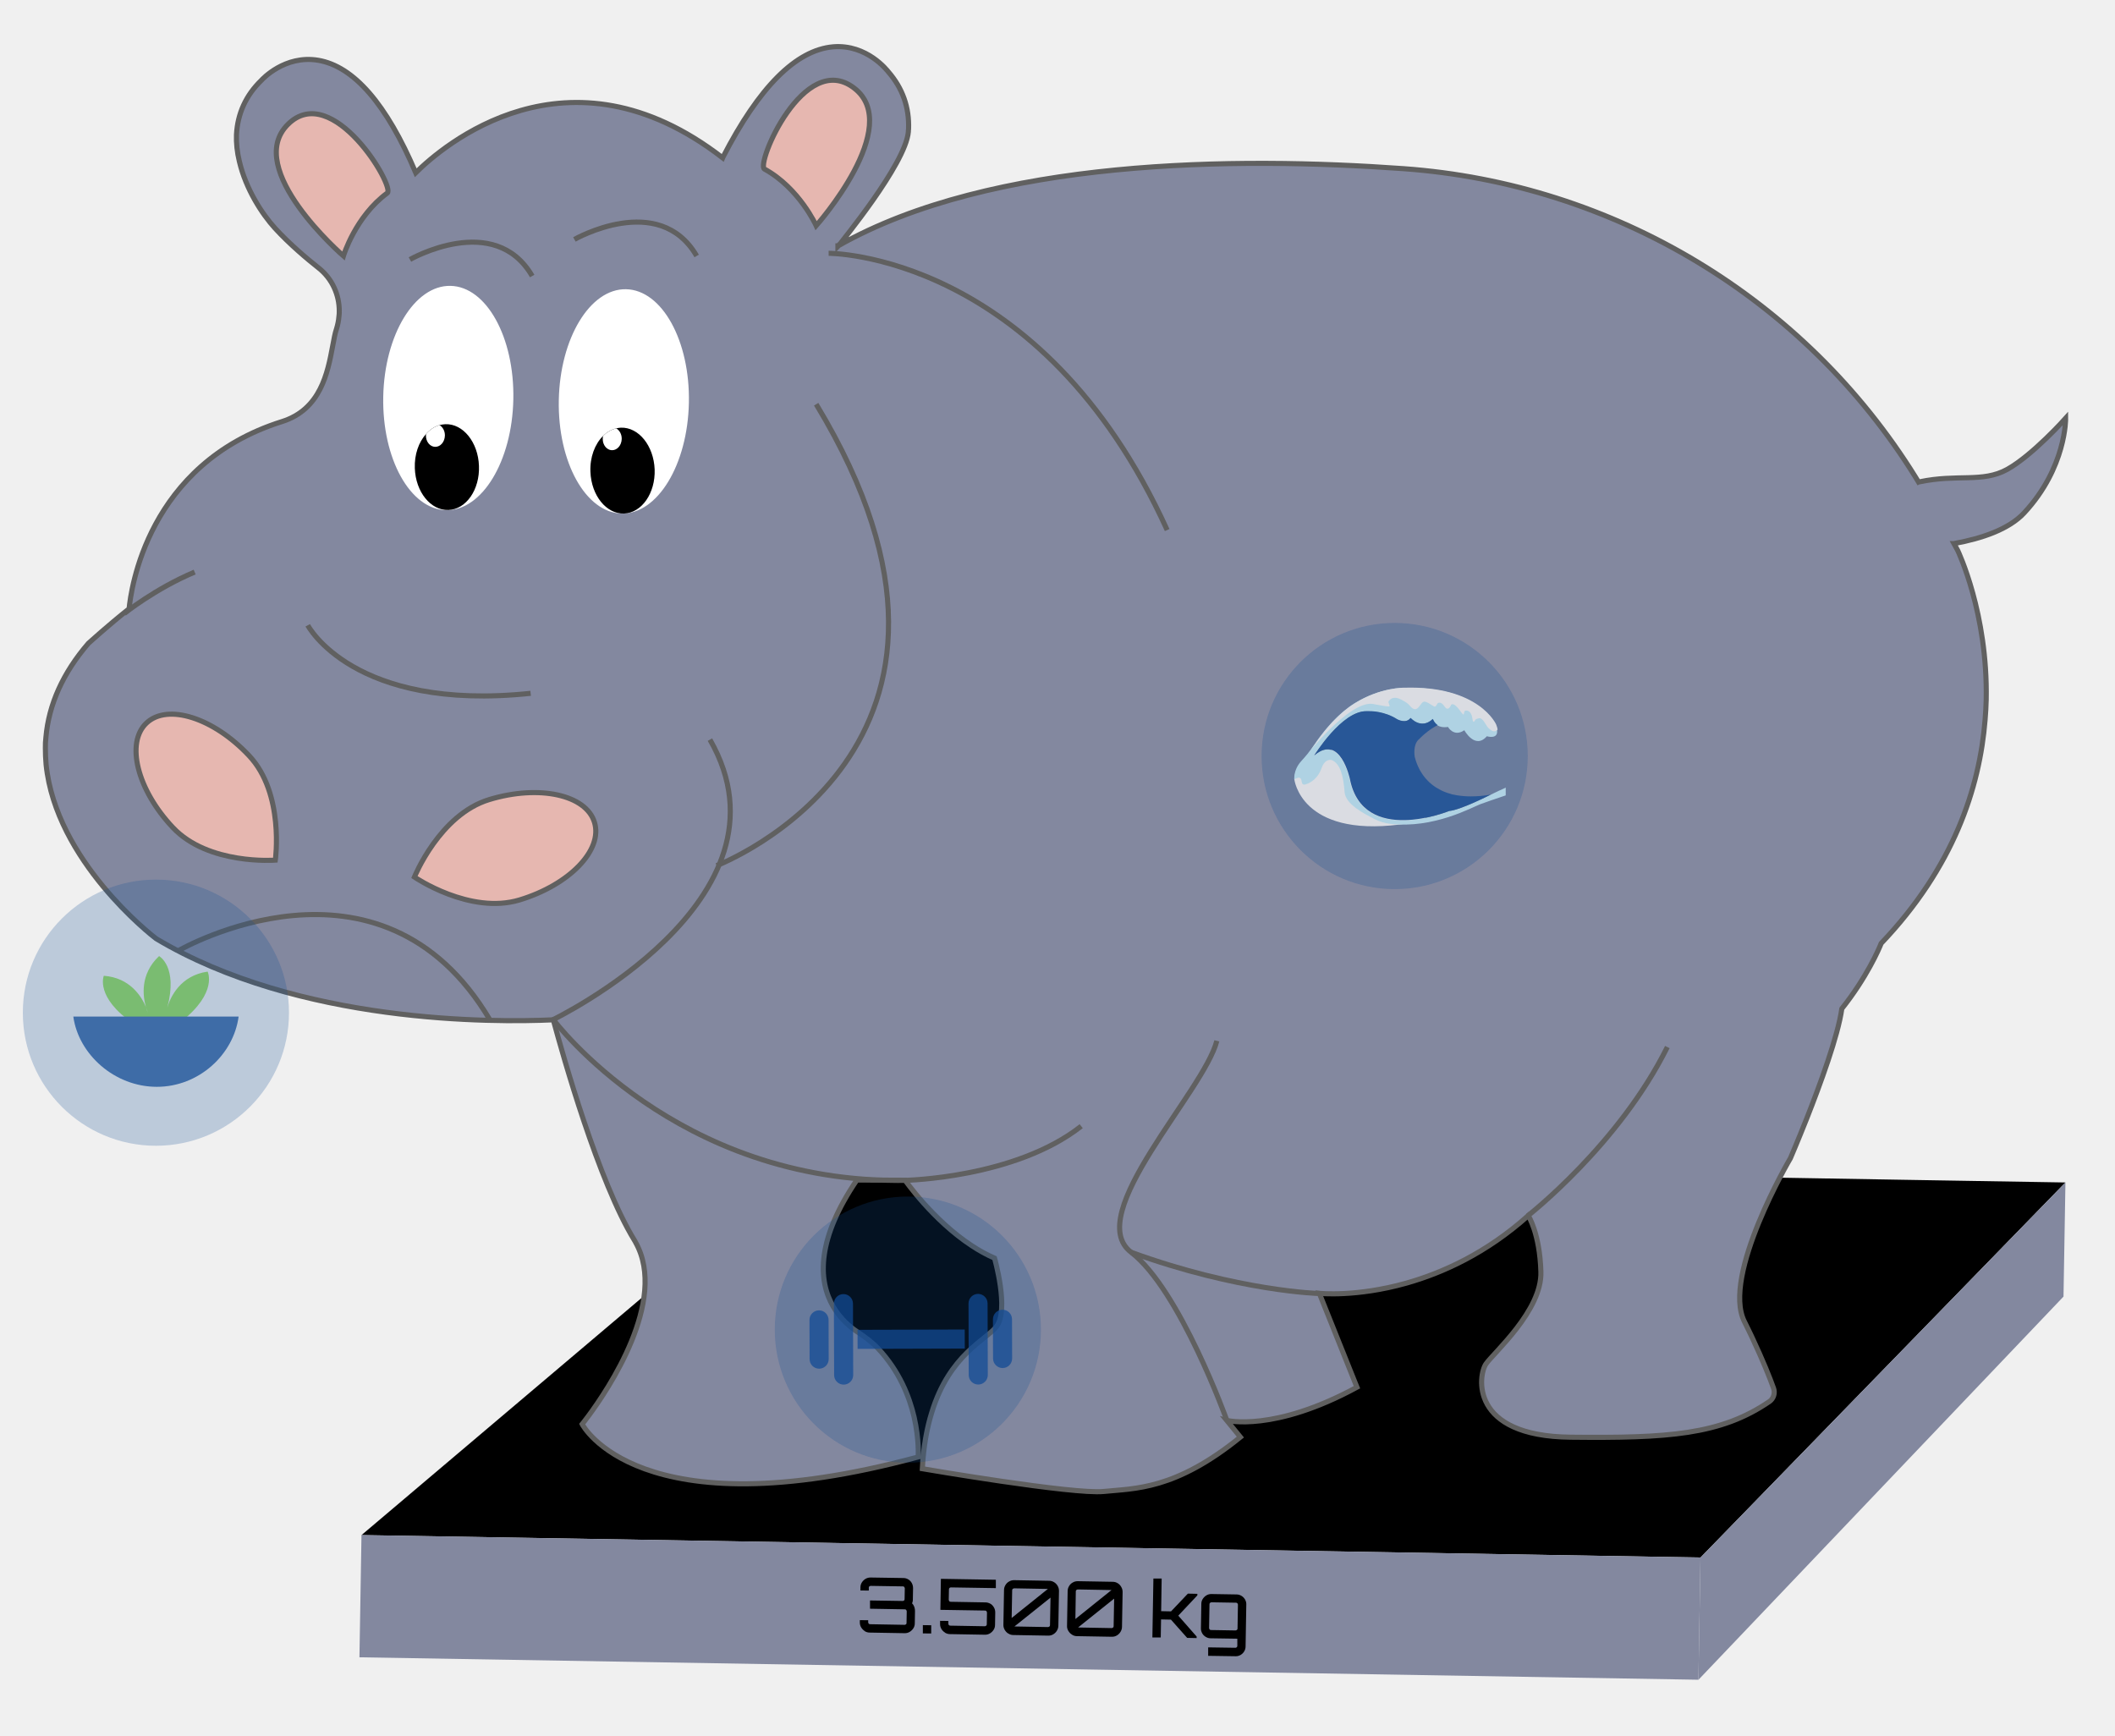
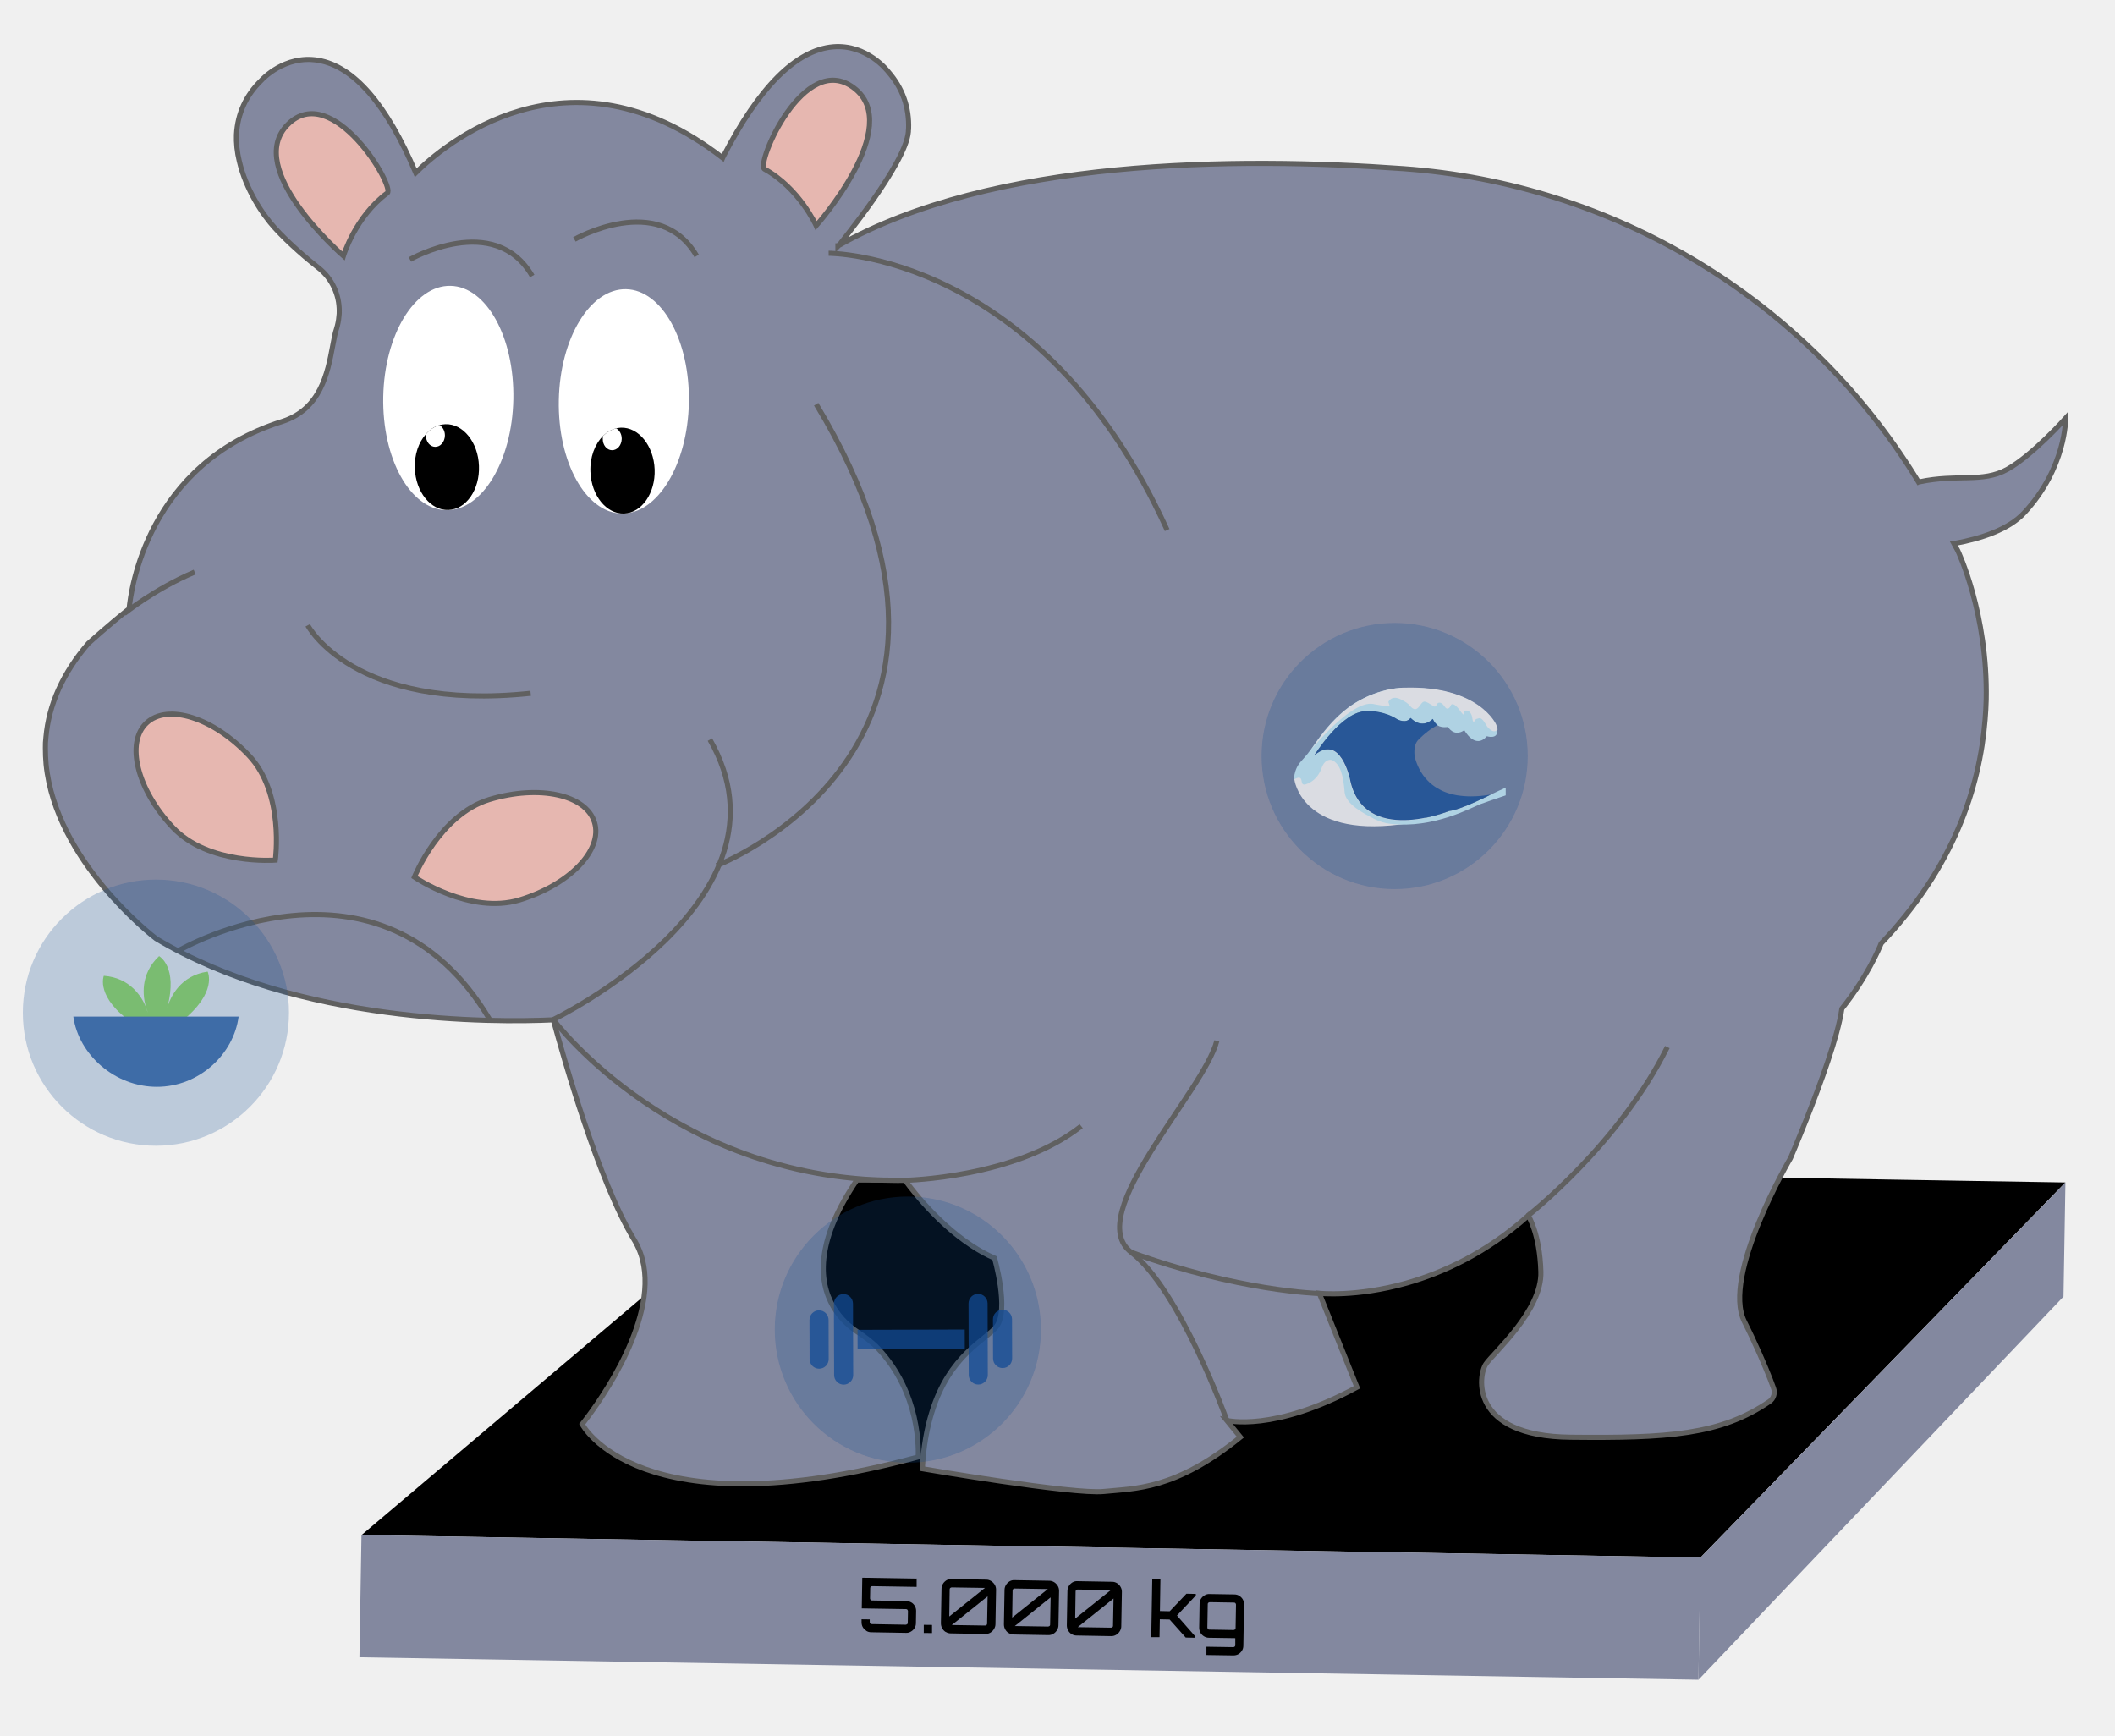
<svg xmlns="http://www.w3.org/2000/svg" version="1.1" viewBox="0 0 207.41 170.23">
  <defs>
    <style>
      .st0 {
        fill: #bae5f4;
      }

      .st1 {
        fill: #f0f1f2;
      }

      .st2 {
        isolation: isolate;
        opacity: .29;
      }

      .st2, .st3 {
        fill: #114b95;
      }

      .st4 {
        fill: #5daf51;
      }

      .st5 {
        fill: #fff;
      }

      .st6 {
        fill: #e6b7b0;
      }

      .st6, .st7 {
        stroke: #606060;
        stroke-miterlimit: 10;
        stroke-width: .5px;
      }

      .st7 {
        fill: none;
      }

      .st8 {
        opacity: .8;
      }

      .st9 {
        fill: #83889f;
      }
    </style>
  </defs>
  <g id="weight">
    <g id="Weight">
      <g>
        <path d="M202.55,115.96l-35.79,36.78-131.31-2.2,27.72-23.47c-.6,4.82-4.07,9.91-5.48,11.81-.37.5-.6.78-.6.78,0,0,5.46,10.64,32.95,3.22,0,0,.12-1.67-.4-3.93-.47-2.02-1.46-4.51-3.53-6.71-.6-.64-1.32-1.16-2.06-1.65-1.31-.87-3.86-3.16-3.21-7.58.29-1.99,1.22-4.39,3.19-7.29l4.73.02s2.72,3.92,6.54,6.42c.71.47,1.45.88,2.23,1.22,0,0,1.45,5.04.2,6.7-.99,1.31-4.62,2.73-6.36,8.45-.47,1.51-.81,3.32-.92,5.5,0,0,14.79,2.54,17.8,2.23,3.02-.31,6.97-.12,13.39-5.33l-1.34-1.64s4.6,1.19,12.77-3.25c0,0-.1-.24-.26-.65-.79-1.97-3.16-7.87-3.43-8.56,0,0,3.61.39,8.54-1,3.57-1.01,7.84-2.94,11.95-6.62,0,0,1.13,1.72,1.24,5.52.11,3.8-4.64,7.94-5.39,9.03-.75,1.1-1.65,7.08,8.31,7.18,9.49.1,14.71-.22,19.49-3.5.42-.29.58-.84.4-1.32-.34-.95-1.02-2.67-2.11-4.99-.23-.48-.47-.99-.74-1.52-1.7-3.37,1.66-10.65,3.46-14.12l11.71.2,16.31.27Z" />
        <rect class="st9" x="95.01" y="91.97" width="11.99" height="131.33" transform="translate(-58.3 255.98) rotate(-89.04)" />
        <polygon class="st9" points="166.76 152.74 166.56 164.73 202.36 127.15 202.55 115.96 166.76 152.74" />
      </g>
    </g>
    <g>
-       <path d="M84.8,159.95c-.14-.09-.26-.21-.35-.36-.09-.15-.13-.31-.13-.49v-.22s.82.01.82.01v.2s.01.09.05.13c.03.04.08.06.13.06l3.4.06s.09-.02.13-.05c.04-.04.05-.08.05-.13l.02-1.15s-.02-.09-.05-.13c-.03-.04-.08-.06-.13-.06l-3.42-.06v-.81s3.2.05,3.2.05c.05,0,.1-.02.14-.05.04-.04.05-.08.05-.13l.02-1.06s-.02-.09-.05-.13c-.03-.04-.08-.06-.13-.06l-3.17-.05s-.09.02-.13.05c-.04.04-.05.08-.05.13v.28s-.82-.01-.82-.01v-.3c0-.18.05-.35.14-.49.09-.14.21-.26.36-.35.15-.09.32-.13.5-.13l3.21.05c.18,0,.35.05.49.14.15.09.26.21.34.36.08.15.12.31.12.5l-.02,1.11c0,.06,0,.13-.02.19-.01.06-.03.12-.06.18.11.11.18.23.23.37s.06.27.06.4l-.02,1.2c0,.18-.05.34-.14.48-.09.14-.21.26-.36.35-.15.09-.31.13-.48.13l-3.44-.06c-.18,0-.35-.05-.49-.14Z" />
-       <path d="M90.5,160.18v-.81s.82.01.82.01v.81s-.82-.01-.82-.01Z" />
-       <path d="M92.66,160.09c-.15-.09-.26-.21-.35-.36-.08-.15-.13-.31-.12-.49v-.29s.81.01.81.01v.27s.01.09.05.13c.04.04.08.06.13.06l3.4.06s.09-.02.13-.05c.04-.04.06-.08.06-.13l.02-1.17s-.02-.09-.05-.13c-.04-.04-.08-.06-.13-.06l-4.39-.07.05-3.04,5.39.09v.82s-4.41-.07-4.41-.07c-.05,0-.09.02-.13.05-.04.04-.06.08-.06.13l-.02,1.04s.02.09.05.13c.04.04.08.06.13.06l3.42.06c.17,0,.33.05.48.13s.26.21.35.36c.09.15.13.32.13.5l-.02,1.22c0,.18-.05.34-.14.48-.09.14-.21.26-.36.35-.15.09-.31.13-.48.13l-3.44-.06c-.18,0-.34-.05-.49-.14Z" />
-       <path d="M98.87,160.19c-.15-.09-.26-.22-.35-.37-.08-.15-.13-.32-.12-.49l.06-3.4c0-.18.05-.34.14-.49.09-.15.21-.27.36-.35.15-.09.31-.13.49-.13l3.44.06c.17,0,.33.05.48.14.15.09.26.21.35.36.09.15.13.32.13.5l-.06,3.4c0,.17-.05.34-.14.49-.09.15-.21.27-.36.36-.15.09-.31.13-.48.13l-3.44-.06c-.18,0-.34-.05-.49-.15ZM99.22,158.66l3.54-2.84-3.31-.06s-.09.02-.13.05c-.04.04-.06.08-.06.13l-.05,2.71ZM99.47,159.5l3.31.06s.09-.02.13-.05c.04-.03.06-.08.06-.13l.05-2.71-3.55,2.84Z" />
-       <path d="M105.11,160.29c-.15-.09-.26-.22-.35-.37-.09-.15-.13-.32-.12-.49l.06-3.4c0-.18.05-.34.14-.49.09-.15.21-.27.36-.35.15-.09.31-.13.49-.13l3.44.06c.17,0,.33.05.48.14.15.09.26.21.35.37.09.15.13.32.13.5l-.06,3.4c0,.17-.05.34-.14.49-.09.15-.21.27-.36.36-.15.09-.31.13-.48.13l-3.44-.06c-.18,0-.34-.05-.49-.15ZM105.46,158.77l3.54-2.84-3.31-.06s-.09.02-.13.05c-.04.04-.06.08-.06.13l-.04,2.71ZM105.71,159.6l3.31.06s.09-.02.13-.05c.04-.03.06-.08.06-.13l.05-2.71-3.55,2.84Z" />
-       <path d="M113.01,160.56l.1-5.76h.81s-.05,3.2-.05,3.2l.97.02,1.65-1.74.93.02v.15s-1.87,1.99-1.87,1.99l1.8,2.05v.15s-.93-.02-.93-.02l-1.59-1.79-.97-.02-.03,1.77h-.81Z" />
-       <path d="M118.48,162.37v-.82s2.67.04,2.67.04c.05,0,.09-.02.13-.05.04-.04.06-.08.06-.13v-.71s-2.62-.04-2.62-.04c-.17,0-.34-.05-.48-.14-.15-.09-.27-.21-.35-.36-.08-.15-.13-.31-.12-.49l.04-2.39c0-.18.05-.34.14-.48.09-.14.21-.26.36-.35.15-.09.31-.13.48-.13l2.47.04c.18,0,.34.05.49.14.15.09.26.21.35.36.08.15.13.31.12.49l-.07,4.11c0,.18-.05.34-.14.49-.09.15-.21.26-.36.35-.15.08-.31.13-.49.12l-2.68-.04ZM118.75,159.85l2.42.04s.09-.02.13-.05c.04-.04.06-.08.06-.13l.04-2.35s-.02-.09-.05-.13c-.04-.04-.08-.06-.13-.06l-2.42-.04s-.09.02-.13.05c-.04.04-.06.08-.06.13l-.04,2.35s.02.09.05.13c.04.04.08.06.13.06Z" />
+       <path d="M84.95,159.92c-.14-.09-.26-.21-.34-.35-.08-.14-.12-.31-.12-.48v-.29s.8.01.8.01v.27s.01.09.05.13c.04.04.08.06.13.06l3.36.06s.09-.02.13-.05.06-.08.06-.13l.02-1.16s-.02-.09-.05-.13c-.04-.04-.08-.06-.13-.06l-4.35-.07.05-3.01,5.33.09v.81s-4.36-.07-4.36-.07c-.05,0-.09.02-.13.05-.04.04-.06.08-.06.13l-.02,1.03s.02.09.05.13c.04.04.08.06.13.06l3.38.06c.17,0,.33.05.48.13s.26.2.35.35c.09.15.13.31.13.49l-.02,1.21c0,.18-.05.34-.14.48-.09.14-.21.26-.36.34-.15.09-.31.13-.48.12l-3.41-.06c-.18,0-.34-.05-.48-.14Z" />
+       <path d="M90.59,160.14v-.8s.81.01.81.01v.8s-.81-.01-.81-.01Z" />
+       <path d="M92.73,160.04c-.14-.09-.26-.22-.34-.37s-.12-.31-.12-.49l.06-3.37c0-.18.05-.34.14-.49s.21-.26.35-.35c.15-.09.31-.13.49-.12l3.41.06c.17,0,.33.05.48.14.14.09.26.21.35.36.09.15.13.31.13.49l-.06,3.37c0,.17-.05.33-.14.48-.09.15-.21.27-.36.36s-.31.13-.48.13l-3.41-.06c-.18,0-.34-.05-.48-.14ZM93.08,158.53l3.51-2.81-3.27-.05s-.09.02-.13.05c-.04.04-.06.08-.06.13l-.04,2.68ZM93.33,159.36l3.28.05s.09-.02.13-.05.06-.08.06-.12l.05-2.69-3.51,2.81Z" />
+       <path d="M98.91,160.15c-.14-.09-.26-.22-.34-.37s-.12-.31-.12-.49l.06-3.37c0-.18.05-.34.14-.49s.21-.26.35-.35c.15-.09.31-.13.49-.12l3.41.06c.17,0,.33.05.48.14.14.09.26.21.35.36.09.15.13.31.13.49l-.06,3.37c0,.17-.05.33-.14.48-.09.15-.21.27-.36.36s-.31.13-.48.13l-3.41-.06c-.18,0-.34-.05-.48-.14ZM99.25,158.64l3.51-2.81-3.27-.05s-.09.02-.13.05c-.04.04-.06.08-.06.13l-.04,2.68ZM99.51,159.46l3.28.05s.09-.02.13-.05.06-.08.06-.12l.05-2.69-3.51,2.81Z" />
+       <path d="M105.08,160.25c-.14-.09-.26-.22-.34-.37s-.12-.31-.12-.49l.06-3.37c0-.18.05-.34.14-.49s.21-.26.35-.35c.15-.09.31-.13.49-.12l3.41.06c.17,0,.33.05.48.14.14.09.26.21.34.36.09.15.13.31.13.49l-.06,3.37c0,.17-.05.33-.14.48-.09.15-.21.27-.36.36-.15.09-.31.13-.48.13l-3.41-.06c-.18,0-.34-.05-.48-.14ZM105.43,158.74l3.51-2.81-3.27-.05s-.09.02-.13.05c-.04.04-.06.08-.06.13l-.04,2.68ZM105.68,159.57l3.28.05s.09-.02.13-.05.06-.08.06-.12l.05-2.69-3.51,2.81Z" />
+       <path d="M112.9,160.52l.1-5.7h.8s-.05,3.17-.05,3.17l.96.02,1.64-1.72.92.02v.15s-1.85,1.97-1.85,1.97l1.78,2.03v.15s-.92-.02-.92-.02l-1.58-1.77-.96-.02-.03,1.75h-.8Z" />
+       <path d="M118.31,162.3v-.81s2.64.04,2.64.04c.05,0,.09-.02.13-.05.04-.04.06-.08.06-.13v-.7s-2.59-.04-2.59-.04c-.17,0-.33-.05-.48-.14-.15-.09-.26-.21-.35-.36-.08-.15-.12-.31-.12-.48l.04-2.37c0-.18.05-.34.14-.48.09-.14.21-.26.36-.34.15-.09.31-.13.48-.12l2.44.04c.18,0,.34.05.48.14.14.09.26.21.34.35.08.15.12.31.12.48l-.07,4.07c0,.18-.05.34-.14.48s-.21.26-.35.34-.31.12-.49.12l-2.65-.04ZM118.58,159.81l2.4.04s.09-.02.13-.05c.04-.04.06-.08.06-.13l.04-2.32s-.02-.09-.05-.13c-.04-.04-.08-.06-.13-.06l-2.4-.04s-.09.02-.13.05-.06.08-.06.13l-.04,2.32s.02.09.05.13c.04.04.08.06.13.06Z" />
    </g>
  </g>
  <g id="body">
    <path class="st9" d="M191.7,53.29s-.05.02-.08.02c.12.22.24.44.37.68.05.11,2.95,6.18,2.79,14.62-.02.65-.05,1.31-.11,1.98-.53,6.65-3.08,14.46-10.19,21.92-.21.54-1.41,3.33-3.86,6.41-.37,2.66-2.12,7.42-3.45,10.79-.89,2.24-1.59,3.87-1.59,3.87,0,0-.43.74-1.05,1.91-1.8,3.47-5.16,10.75-3.46,14.12.27.53.51,1.04.74,1.52,1.09,2.32,1.77,4.04,2.11,4.99.18.48.02,1.03-.4,1.32-4.78,3.28-10,3.6-19.49,3.5-9.96-.1-9.06-6.08-8.31-7.18.75-1.09,5.5-5.23,5.39-9.03-.11-3.8-1.24-5.52-1.24-5.52-4.11,3.68-8.38,5.61-11.95,6.62-4.93,1.39-8.54,1-8.54,1,.27.69,2.64,6.59,3.43,8.56.16.41.26.65.26.65-8.17,4.44-12.77,3.25-12.77,3.25l1.34,1.64c-6.42,5.21-10.37,5.02-13.39,5.33-3.01.31-17.8-2.23-17.8-2.23.11-2.18.45-3.99.92-5.5,1.74-5.72,5.37-7.14,6.36-8.45,1.25-1.66-.2-6.7-.2-6.7-.78-.34-1.52-.75-2.23-1.22-3.82-2.5-6.54-6.42-6.54-6.42l-4.73-.02c-1.97,2.9-2.9,5.3-3.19,7.29-.65,4.42,1.9,6.71,3.21,7.58.74.49,1.46,1.01,2.06,1.65,2.07,2.2,3.06,4.69,3.53,6.71.52,2.26.4,3.93.4,3.93-27.49,7.42-32.95-3.22-32.95-3.22,0,0,.23-.28.6-.78,1.41-1.9,4.88-6.99,5.48-11.81.23-1.84.05-3.63-.82-5.2-.03-.08-.09-.16-.14-.25-3.52-5.74-7-18.1-7.95-21.61-5.88.27-24.96.39-38.95-7.96-.45-.34-9.83-7.64-10.79-17.08-.05-.54-.07-1.08-.07-1.61-.01-.34.01-.68.05-1.03.28-3.25,1.68-6.35,4.16-9.23.16-.14,1.84-1.68,4-3.4.17-1.78,1.76-14.2,15-18.36,3.79-1.2,4.47-4.78,4.96-7.39.13-.68.23-1.27.39-1.73.12-.39.2-.8.23-1.2.03-.17.03-.33.03-.51.01-1.61-.71-3.2-2.02-4.23-1.18-.93-2.88-2.37-4.28-3.9-1.27-1.39-2.87-3.85-3.5-6.57-.22-.9-.31-1.78-.28-2.61.11-2.06.93-3.86,2.44-5.32.07-.08,2.29-2.52,5.57-1.97,3.49.59,6.71,4.3,9.57,11.03,2.57-2.55,14.86-13.25,30.1-1.46l.03-.07c3.54-6.88,7.17-10.51,10.81-10.82,3.32-.27,5.32,2.35,5.41,2.46,1.39,1.6,2.06,3.48,1.98,5.61-.02.08-.02.17-.02.26-.27,3.18-6.63,10.84-6.63,10.92-.1.1-.2.19-.28.28h.02c15.1-8.58,39-8.76,55.44-7.58,20.61,1.48,39.34,12.71,50.23,30.27.09.15.19.31.28.46.04-.02.07-.02.1-.02,3.74-.79,6.18.12,8.6-1.22,2.51-1.4,5.73-5.01,5.73-5.01,0,0,.07,4.83-4.07,9.28-1.5,1.61-4.14,2.5-6.8,2.99Z" />
  </g>
  <g id="elementer">
    <g id="orenease">
      <path class="st6" d="M37.98,18.93c.8-.59-5.38-11.05-9.74-6.74-4.43,4.38,5.44,12.91,5.44,12.91,0,0,1.16-3.86,4.3-6.17Z" />
      <path class="st6" d="M74.97,16.58c-.87-.48,3.88-11.67,8.77-7.96,4.97,3.76-3.7,13.51-3.7,13.51,0,0-1.66-3.68-5.07-5.55Z" />
      <path class="st6" d="M58.3,80.65c.83,2.72-2.46,6.12-7.34,7.6-4.88,1.48-10.32-2.24-10.32-2.24,0,0,2.46-6.12,7.34-7.6,4.88-1.48,9.5-.48,10.32,2.24Z" />
      <path class="st6" d="M27,84.35s-6.57.51-10.06-3.21c-3.49-3.71-4.64-8.3-2.57-10.24,2.07-1.94,6.57-.51,10.06,3.21,3.49,3.71,2.57,10.24,2.57,10.24Z" />
    </g>
  </g>
  <g id="eye">
    <ellipse id="left" class="st5" cx="43.96" cy="39.03" rx="11" ry="6.38" transform="translate(4.08 82.22) rotate(-88.88)" />
    <ellipse id="right" class="st5" cx="61.18" cy="39.36" rx="11" ry="6.38" transform="translate(20.63 99.76) rotate(-88.88)" />
  </g>
  <g id="stroke">
    <g id="stroke1" data-name="stroke">
      <g>
        <path class="st7" d="M82.17,24.12c.08-.09.18-.18.28-.28-.1.04,6.36-7.72,6.63-10.92,0-.09,0-.18.02-.26.08-2.13-.59-4.01-1.98-5.61-.09-.11-2.09-2.73-5.41-2.46-3.64.31-7.27,3.94-10.81,10.82l-.03.07c-15.24-11.79-27.53-1.09-30.1,1.46-2.86-6.73-6.08-10.44-9.57-11.03-3.28-.55-5.5,1.89-5.57,1.97-1.51,1.46-2.33,3.26-2.44,5.32-.03.83.06,1.71.28,2.61.63,2.72,2.23,5.18,3.5,6.57,1.4,1.53,3.1,2.97,4.28,3.9,1.31,1.03,2.03,2.62,2.02,4.23,0,.18,0,.34-.03.51-.03.4-.11.81-.23,1.2-.16.46-.26,1.05-.39,1.73-.49,2.61-1.17,6.19-4.96,7.39-13.24,4.16-14.83,16.58-15,18.36-2.16,1.72-3.84,3.26-4,3.4-2.48,2.88-3.88,5.98-4.16,9.23-.04.35-.06.69-.05,1.03,0,.53.02,1.07.07,1.61.96,9.44,10.34,16.74,10.79,17.08,13.99,8.35,33.07,8.23,38.95,7.96.95,3.51,4.43,15.87,7.95,21.61.05.09.11.17.14.25,3.15,5.69-2.71,14.39-4.66,17.01-.37.5-.6.78-.6.78,0,0,5.46,10.64,32.95,3.22,0,0,.12-1.67-.4-3.93-.47-2.02-1.46-4.51-3.53-6.71-.6-.64-1.32-1.16-2.06-1.65-1.31-.87-3.86-3.16-3.21-7.58.29-1.99,1.22-4.39,3.19-7.29l4.73.02s2.72,3.92,6.54,6.42c.71.47,1.45.88,2.23,1.22,0,0,1.45,5.04.2,6.7-.99,1.31-4.62,2.73-6.36,8.45-.47,1.51-.81,3.32-.92,5.5,0,0,14.79,2.54,17.8,2.23,3.02-.31,6.97-.12,13.39-5.33l-1.34-1.64s4.6,1.19,12.77-3.25c0,0-.1-.24-.26-.65-.79-1.97-3.16-7.87-3.43-8.56,0,0,3.61.39,8.54-1,3.57-1.01,7.84-2.94,11.95-6.62,0,0,1.13,1.72,1.24,5.52.11,3.8-4.64,7.94-5.39,9.03-.75,1.1-1.65,7.08,8.31,7.18,9.49.1,14.71-.22,19.49-3.5.42-.29.58-.84.4-1.32-.34-.95-1.02-2.67-2.11-4.99-.23-.48-.47-.99-.74-1.52-2.28-4.51,4.51-16.03,4.51-16.03,0,0,.7-1.63,1.59-3.87,1.33-3.37,3.08-8.13,3.45-10.79,2.45-3.08,3.65-5.87,3.86-6.41,7.11-7.46,9.66-15.27,10.19-21.92.06-.67.09-1.33.11-1.98.16-8.44-2.74-14.51-2.79-14.62-.13-.24-.25-.46-.37-.68.03,0,.05,0,.08-.02,2.66-.49,5.3-1.38,6.8-2.99,4.14-4.45,4.07-9.28,4.07-9.28,0,0-3.22,3.61-5.73,5.01-2.42,1.34-4.86.43-8.6,1.22-.03,0-.06,0-.1.02-.09-.15-.19-.31-.28-.46-10.89-17.56-29.62-28.79-50.23-30.27-16.44-1.18-40.34-1-55.44,7.57h-.02Z" />
        <path class="st7" d="M48.06,100.04c-10.78-18.23-30.51-6.84-30.51-6.84" />
        <path class="st7" d="M69.62,72.53c9.03,15.74-15.48,27.51-15.48,27.51" />
        <path class="st7" d="M70.27,84.89s30.21-11.51,9.77-45.25" />
        <path class="st7" d="M30.18,61.32s4.45,8.51,21.86,6.67" />
        <path class="st7" d="M40.2,25.45s8.29-4.75,11.99,1.62" />
        <path class="st7" d="M56.33,23.48s8.29-4.75,11.99,1.62" />
        <path class="st7" d="M12.18,60.17s3.01-2.43,6.91-4.07" />
        <path class="st7" d="M120.32,139.31s-4.62-12.86-9.4-16.51c-4.78-3.66,7.16-15.78,8.41-20.73" />
        <path class="st7" d="M149.82,119.23s8.94-6.97,13.69-16.55" />
        <path class="st7" d="M54.28,100.01s12.04,16.12,34.5,15.74c0,0,10.78-.21,17.25-5.31" />
        <path class="st7" d="M81.26,24.84s20.82-.09,33.2,27.14" />
        <path class="st7" d="M129.38,126.85s-7.93-.21-18.47-4.05" />
      </g>
    </g>
  </g>
  <g id="pupil">
    <path d="M46.97,45.69c.09,2.32-1.25,4.26-2.99,4.32-1.74.07-3.22-1.77-3.3-4.09-.05-1.35.38-2.56,1.1-3.36.36-.42.82-.73,1.32-.87.18-.05.37-.08.57-.09,1.74-.07,3.22,1.77,3.3,4.09Z" />
    <path d="M64.2,46.04c.08,2.32-1.26,4.25-3,4.32-1.74.06-3.21-1.77-3.3-4.09-.06-1.44.44-2.73,1.24-3.52.37-.37.81-.63,1.29-.74.15-.04.3-.06.46-.07,1.74-.06,3.22,1.77,3.31,4.1Z" />
    <path class="st5" d="M43.63,42.72c-.02.62-.44,1.11-.96,1.1-.51-.01-.92-.52-.9-1.14,0-.04,0-.08.01-.12.36-.42.82-.73,1.32-.87.32.18.54.58.53,1.03Z" />
    <path class="st5" d="M60.97,43.05c-.02.62-.44,1.11-.96,1.1-.51-.01-.92-.52-.9-1.14,0-.09.01-.18.03-.26.37-.37.81-.63,1.29-.74.33.19.55.58.54,1.04Z" />
  </g>
  <g id="buttons">
    <g id="tsunami" class="st8">
      <circle class="st2" cx="136.77" cy="74.14" r="13.05" />
      <path class="st1" d="M126.93,76.43s.64,5.65,10.33,4.43c9.68-1.22-6.34-7.5-6.34-7.5l-3.02,1.5c-.59.3-.97.9-.97,1.56h0Z" />
      <path class="st9" d="M138.59,73.37c0,.09.03.21.05.35-.03-.13-.04-.25-.05-.35Z" />
      <path class="st9" d="M138.75,74.21c-.05-.18-.08-.35-.11-.49.02.15.06.31.11.49Z" />
      <path class="st0" d="M147.66,77.23v.77c-1.13.38-1.82.62-2.48.86-.81.3-4.59,2.43-8.84,1.93-.54-.06-1.08-.23-1.57-.48-.99-.52-2.82-1.43-2.91-2.63-.12-1.59-.42-2.79-1.25-3.14,0,0-.65-.24-1.02.81-.2.57-.57,1.06-1.08,1.36-.16.09-.32.17-.47.21-.6.16-.2-.62-.67-.66-.08,0-.24.05-.45.17v-.07c0-.64.25-1.24.68-1.71.23-.25.46-.52.69-.8q.15-.19,0,0h0s.02-.03.03-.04v-.02l.05-.05s.05-.06.08-.1c.07-.09.14-.18.2-.28.11-.15.22-.3.32-.45h0c.15-.23.3-.44.46-.65.24-.31.47-.61.71-.89.16-.19.32-.37.48-.54.73-.78,1.48-1.41,2.21-1.86,2.54-1.57,4.82-1.51,4.82-1.51,7.34-.22,9.01,3.6,9.01,3.6.06.15.1.29.13.41,0,.04.02.07.02.11.14.98-1,.62-1,.62-1.16,1.34-2.21-.59-2.21-.59-1.03.71-1.6-.32-1.6-.32-.49.07-.82-.02-1.04-.16-.35-.24-.47-.61-.47-.61-1.15,1.09-2.18-.1-2.18-.1-.46.62-1.32.13-1.32.13-1.25-.8-2.58-.8-2.86-.79h-.14c-2.42-.05-5.12,4.33-5.12,4.33,2.54-2.18,3.48,2.33,3.48,2.33,1.3,6.58,9.75,3.12,9.75,3.12,1.12-.1,3.9-1.52,4.07-1.6h0c.17-.08.35-.16.52-.25,0,0,.34-.17.93-.43l.03-.03Z" />
      <path d="M146.21,77.91h0c-.36.07-.71.11-1.03.14.33-.03.68-.08,1.04-.14Z" />
      <path class="st3" d="M139.14,72.51c.06-.07.13-.14.2-.2.07-.07.14-.13.2-.19.07-.07.14-.12.2-.17.07-.06.13-.11.19-.15.03-.02.05-.04.08-.07.09-.07.18-.13.26-.19.42-.29.72-.43.72-.43-.35-.24-.47-.61-.47-.61-1.15,1.09-2.18-.1-2.18-.1-.46.62-1.32.13-1.32.13-1.25-.8-2.58-.8-2.86-.79h-.14c-2.42-.05-5.12,4.33-5.12,4.33,2.54-2.18,3.48,2.33,3.48,2.33,1.3,6.58,9.75,3.12,9.75,3.12,1.12-.1,3.9-1.52,4.07-1.6-.36.07-.71.11-1.03.14-.34.03-.65.04-.96.04-.17,0-.34,0-.49-.02-.14,0-.27-.02-.4-.03-.1-.01-.21-.02-.31-.04-.05-.01-.09-.02-.14-.02-.12-.02-.23-.04-.34-.07h-.04c-.09-.02-.18-.04-.27-.08-.17-.04-.34-.1-.49-.16-.08-.03-.15-.06-.22-.09-.02,0-.05-.02-.07-.03-.09-.04-.18-.09-.27-.14-.12-.06-.23-.13-.33-.19-.07-.04-.14-.09-.21-.14-.08-.05-.16-.12-.24-.18-.31-.26-.57-.54-.79-.83-.1-.14-.19-.27-.27-.41-.04-.07-.09-.14-.12-.21-.23-.43-.38-.86-.47-1.23,0,0-.22-1.15.38-1.71h.02Z" />
      <path class="st1" d="M146.85,71.56c-.35.37-.71,0-.92-.2-.21-.21-.51-1.03-.92-.92-.41.1-.27.14-.44.31s-.17-.41-.24-.58-.21-.51-.57-.49c-.37.02.03.87-.59,0s-.86-.57-.86-.57c0,0-.27.75-.65.17-.38-.58-.68-.31-.68-.31-.27.48-.21.38-.86,0s-.62-.03-1.03.41-.75-.1-.96-.31-.68-.44-.68-.44c-.99-.55-1.3.21-1.3.21.1.34.21.44,0,.44s-1.33-.21-1.33-.21c-2.08-.61-5.95,4.08-6.45,4.7.22-.28.44-.57.65-.88,1.21-1.76,2.56-3.13,3.87-3.94,2.54-1.57,4.82-1.51,4.82-1.51,7.34-.22,9.01,3.6,9.01,3.6.08.2.13.37.15.52h-.02Z" />
    </g>
    <g id="vaegt" class="st8">
      <circle class="st2" cx="89.03" cy="130.39" r="13.05" />
      <path class="st3" d="M98.32,128.44h0c.51,0,.93.42.93.93v3.86c0,.51-.42.93-.93.93h0c-.52,0-.94-.42-.94-.94v-3.84c0-.52.42-.94.94-.94Z" transform="translate(-.39 .29) rotate(-.17)" />
      <path class="st3" d="M95.92,126.88h0c.52,0,.94.42.94.94v7.01c0,.52-.42.94-.94.94h0c-.51,0-.93-.42-.93-.93v-7.02c0-.52.42-.94.94-.94Z" transform="translate(-.39 .29) rotate(-.17)" />
      <rect class="st3" x="79.39" y="128.5" width="1.87" height="5.72" rx=".94" ry=".94" transform="translate(-.39 .24) rotate(-.17)" />
      <rect class="st3" x="81.79" y="126.9" width="1.87" height="8.88" rx=".94" ry=".94" transform="translate(-.39 .25) rotate(-.17)" />
      <rect class="st3" x="84.1" y="130.39" width="10.51" height="1.87" transform="translate(-.39 .27) rotate(-.17)" />
    </g>
    <g id="sund" class="st8">
      <circle class="st2" cx="15.29" cy="99.31" r="13.05" />
      <path class="st4" d="M20.36,95.28c-2.7.39-3.66,2.53-3.95,3.51,1.06-4.02-.81-5.03-.81-5.03-1.89,1.77-1.59,3.94-1.29,4.99-.42-1.01-1.55-2.87-4.13-3.06,0,0-.89,2.12,2.94,4.71l.22.16c.45-.17.98-.31,1.77-.36.98-.06,1.78.12,2.29.27.12-.1.24-.19.36-.28,3.64-2.86,2.6-4.91,2.6-4.91ZM16.33,99.07c.02-.08.04-.17.07-.27-.02.09-.05.18-.07.27ZM14.31,98.76c.1.25.16.44.19.54-.04-.1-.12-.29-.19-.54Z" />
      <path class="st3" d="M23.4,99.69c-.49,3.72-3.89,6.89-8.02,6.89s-7.68-3.17-8.19-6.89h16.21Z" />
    </g>
  </g>
</svg>
